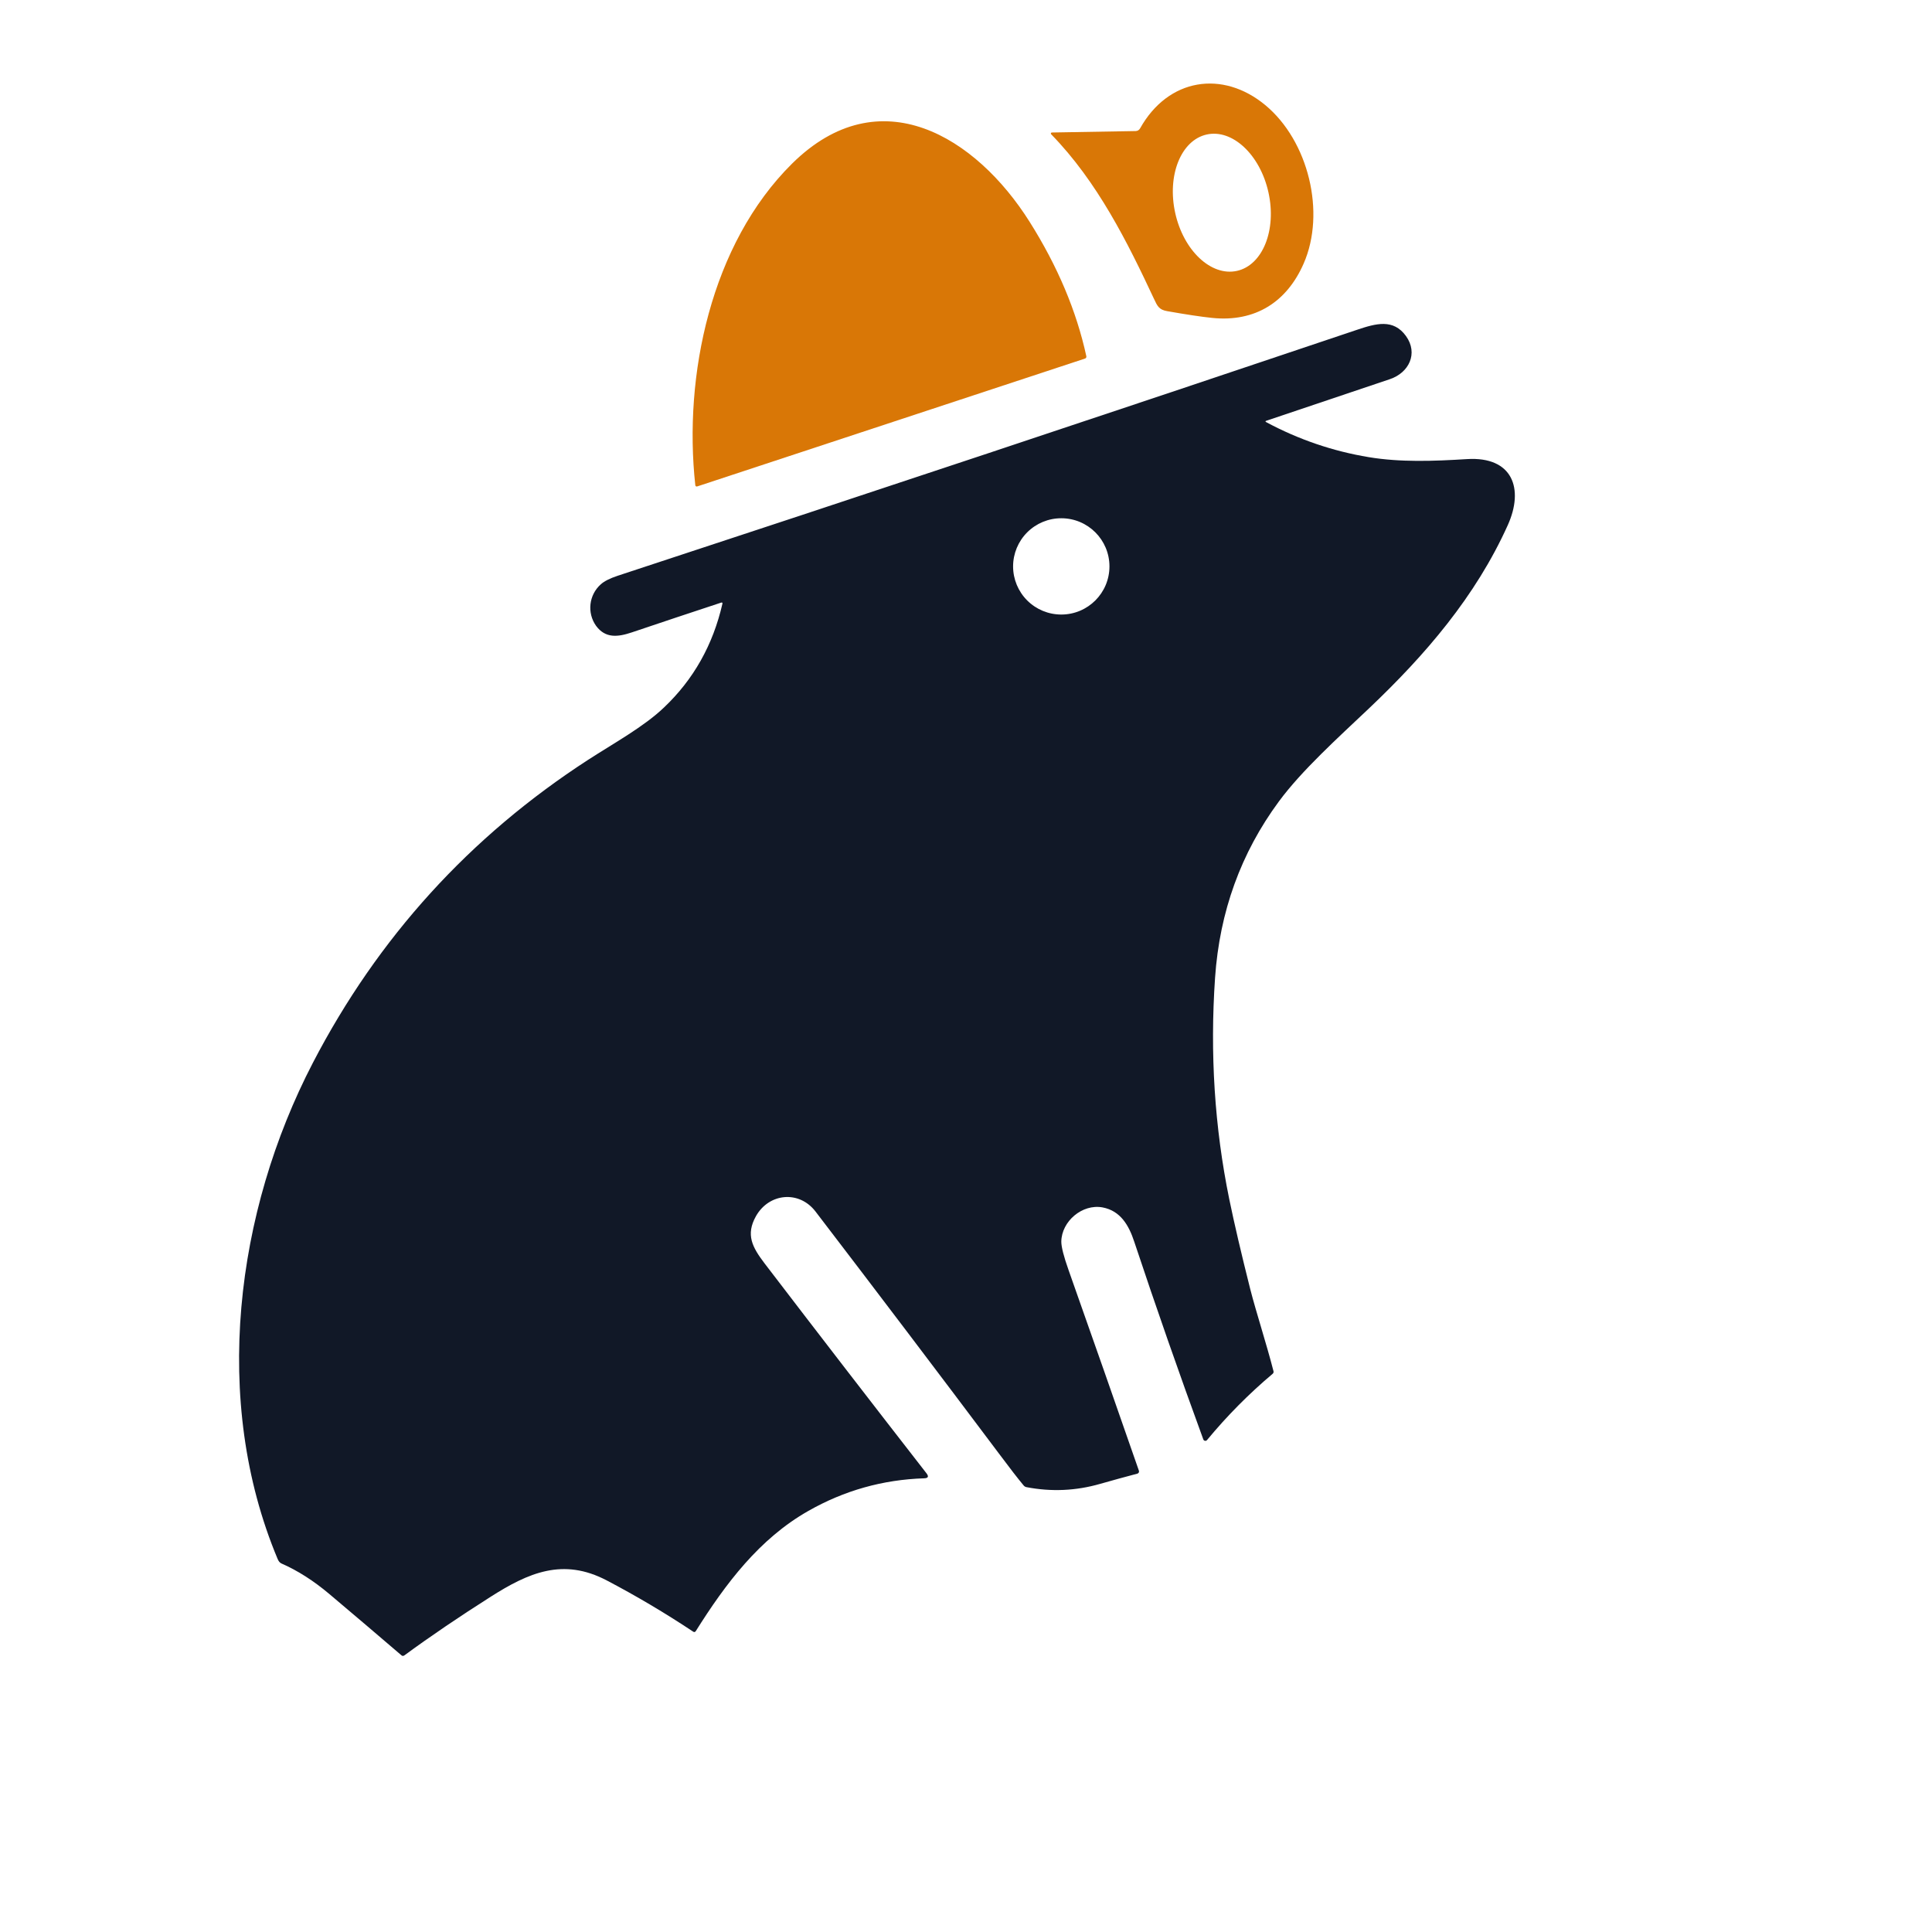
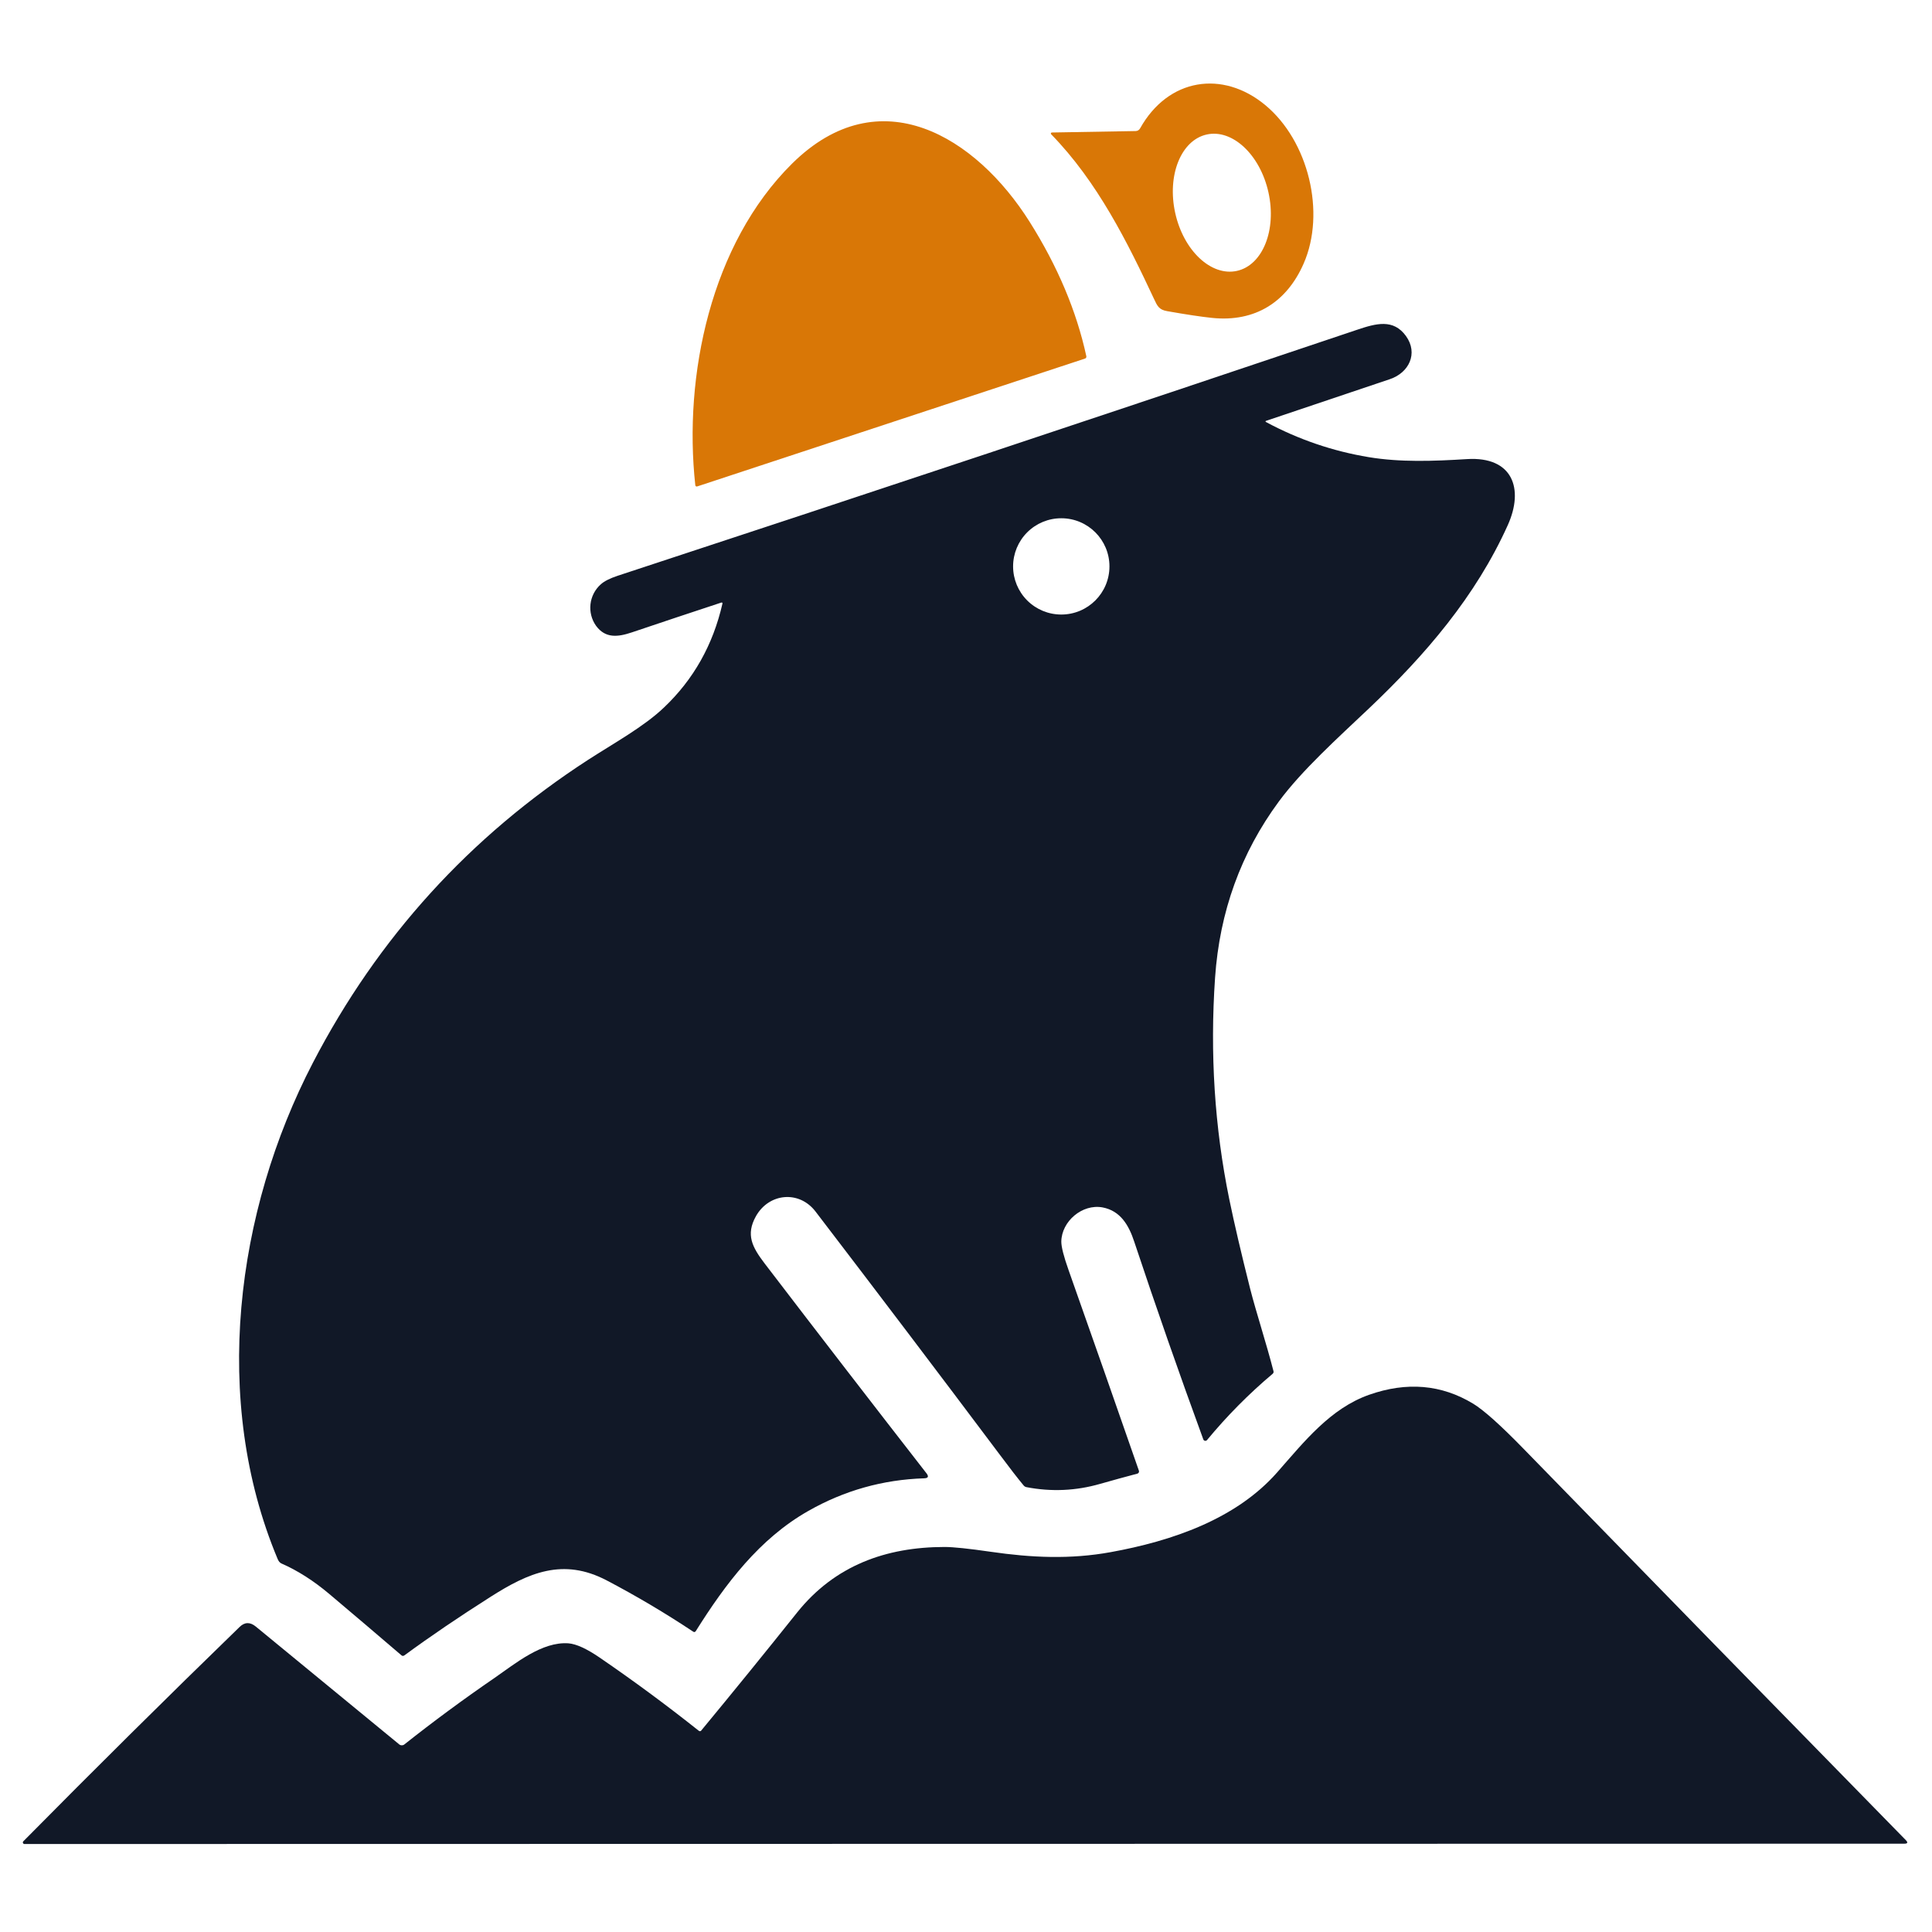
<svg xmlns="http://www.w3.org/2000/svg" fill="currentColor" viewBox="0 0 24 24">
  <path color="#d97706" d="M15.717 1.305c.538.445.755 1.337.477 1.97-.208.475-.6.73-1.138.674q-.202-.021-.558-.084c-.103-.018-.122-.066-.163-.153-.327-.698-.7-1.453-1.278-2.045a.013.013 0 0 1 .008-.021l1.042-.018q.037-.001.056-.034c.35-.625 1.026-.726 1.554-.289zm-.351 2.06a.868.593 77.5 0 0 .391-.976.868.593 77.5 0 0-.767-.718.868.593 77.5 0 0-.391.975.868.593 77.5 0 0 .767.719zM8.663 6.042q-.023.007-.026-.017c-.148-1.359.193-2.993 1.202-3.992 1.09-1.078 2.287-.332 2.951.722q.522.828.705 1.671a.024.024 0 0 1-.016.028z" />
  <path color="#111827" d="M15.729 5.244q.604.324 1.275.435c.392.065.804.05 1.22.024.568-.035.71.369.506.821-.4.887-1.024 1.612-1.724 2.276-.383.363-.834.769-1.12 1.157q-.707.959-.792 2.188-.097 1.414.176 2.75.094.456.26 1.115c.077.301.202.68.29 1.024a.031.032 62.5 0 1-.011.032q-.445.375-.815.823a.027.027 0 0 1-.046-.008q-.448-1.224-.858-2.456c-.067-.204-.171-.384-.393-.426-.253-.047-.51.173-.513.425q0 .099.09.353.44 1.244.874 2.493a.028.028 0 0 1-.019.036q-.227.06-.462.127-.452.13-.915.041a.06.06 0 0 1-.035-.02q-.11-.132-.3-.387-1.137-1.515-2.287-3.018c-.203-.264-.577-.23-.74.06-.128.23-.046.383.11.588q.997 1.304 2.01 2.606.045.059-.03.061-.77.025-1.438.405c-.61.346-1.029.905-1.398 1.492q-.013.021-.033.008-.524-.348-1.073-.636c-.544-.286-.974-.096-1.445.204q-.592.376-1.07.727-.02.013-.036-.001-.448-.384-.894-.76-.295-.249-.597-.381-.03-.013-.048-.058c-.823-1.965-.523-4.31.439-6.162q1.212-2.333 3.42-3.764c.317-.205.694-.412.942-.65q.55-.522.725-1.288.004-.02-.016-.014-.553.182-1.107.369c-.178.06-.33.076-.446-.08a.389.389 0 0 1 .059-.517q.063-.057.21-.106 4.595-1.51 9.18-3.054c.24-.081.455-.141.612.077.154.215.037.455-.2.535q-.768.26-1.536.517-.02.006 0 .017zm-1.947 1.792a.598.598 0 0 0-.598-.598.598.598 0 0 0-.599.598.598.598 0 0 0 .599.598.598.598 0 0 0 .598-.598z" />
-   <path color="white" d="M8.712 21.496q.602-.728 1.191-1.466c.467-.583 1.102-.812 1.83-.813q.163 0 .576.06c.502.073.987.096 1.49.004.76-.138 1.554-.409 2.066-.99.344-.392.663-.794 1.141-.964q.703-.248 1.294.11.197.12.62.554 2.37 2.433 4.755 4.868.043.044-.019.044l-23.35.004a.02.02 0 0 1-.014-.036q1.325-1.341 2.684-2.66.095-.093.202-.005.893.735 1.782 1.464a.05.05 45.7 0 0 .063 0q.54-.428 1.12-.826c.26-.18.59-.454.919-.43q.145.012.384.175.633.433 1.233.91.019.015.034-.003z" />
+   <path color="#111827" d="M8.712 21.496q.602-.728 1.191-1.466c.467-.583 1.102-.812 1.83-.813q.163 0 .576.06c.502.073.987.096 1.49.004.76-.138 1.554-.409 2.066-.99.344-.392.663-.794 1.141-.964q.703-.248 1.294.11.197.12.62.554 2.37 2.433 4.755 4.868.043.044-.019.044l-23.35.004a.02.02 0 0 1-.014-.036q1.325-1.341 2.684-2.66.095-.093.202-.005.893.735 1.782 1.464a.05.05 45.7 0 0 .063 0q.54-.428 1.12-.826c.26-.18.59-.454.919-.43q.145.012.384.175.633.433 1.233.91.019.015.034-.003z" />
</svg>
